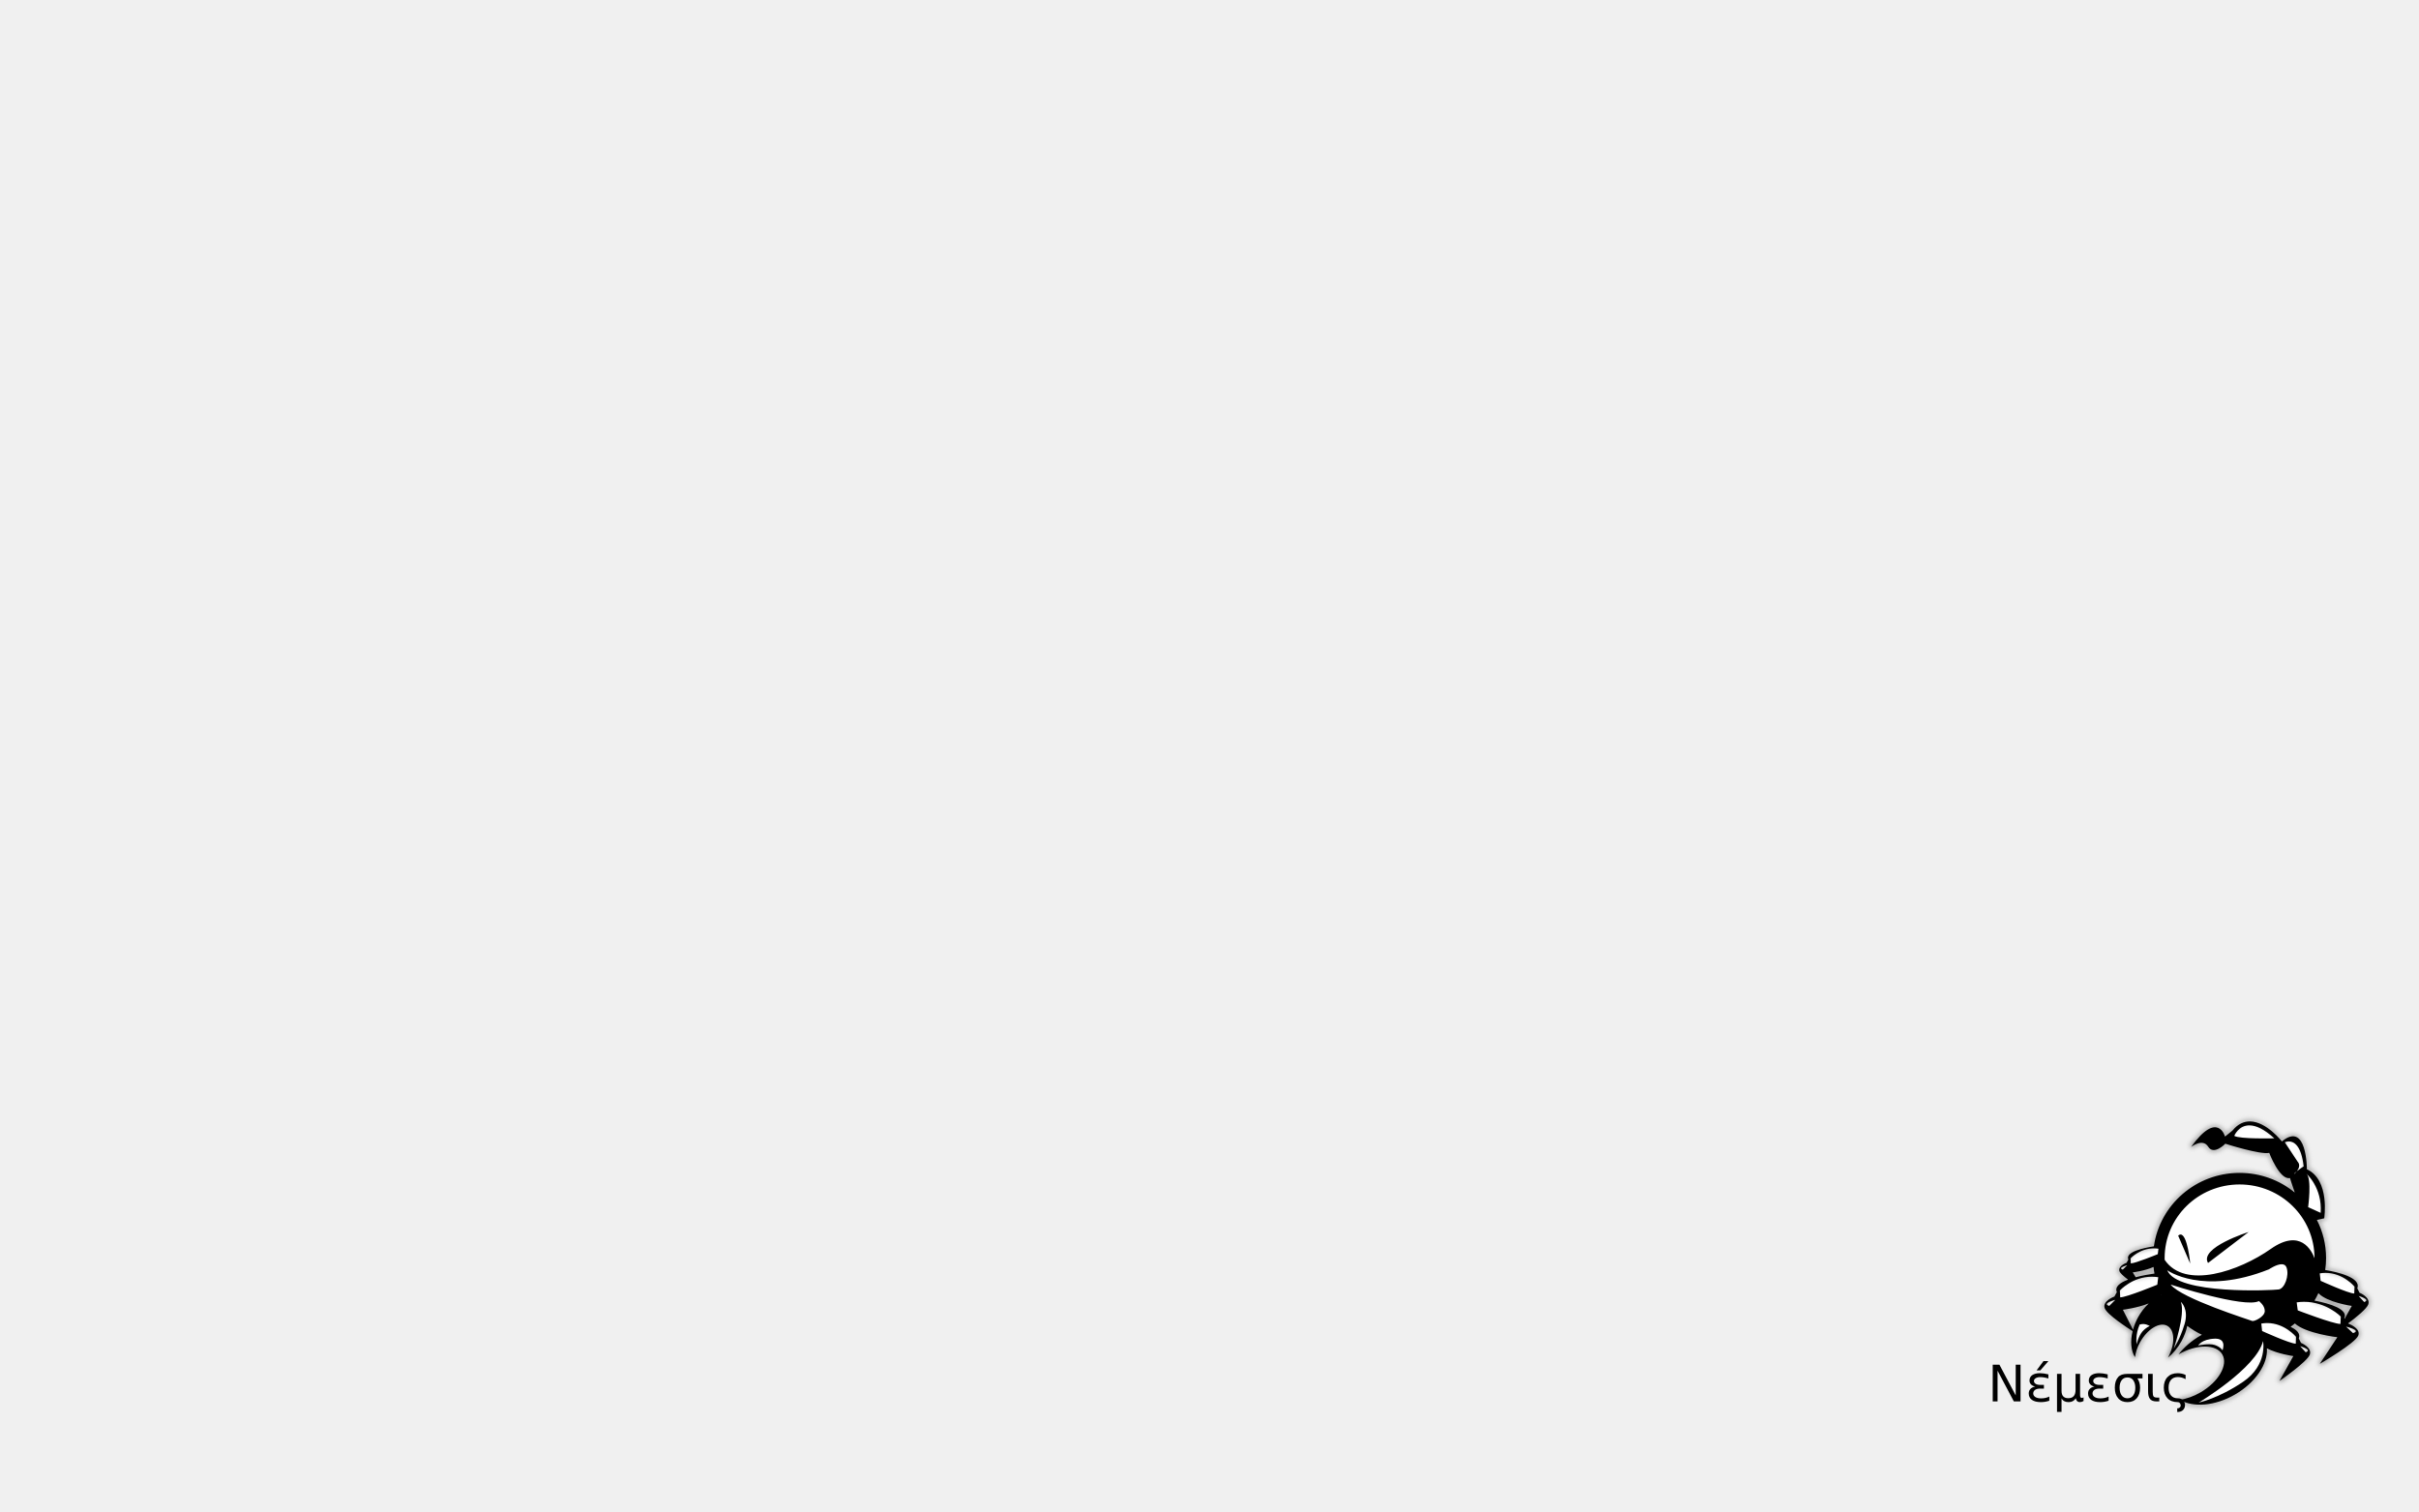
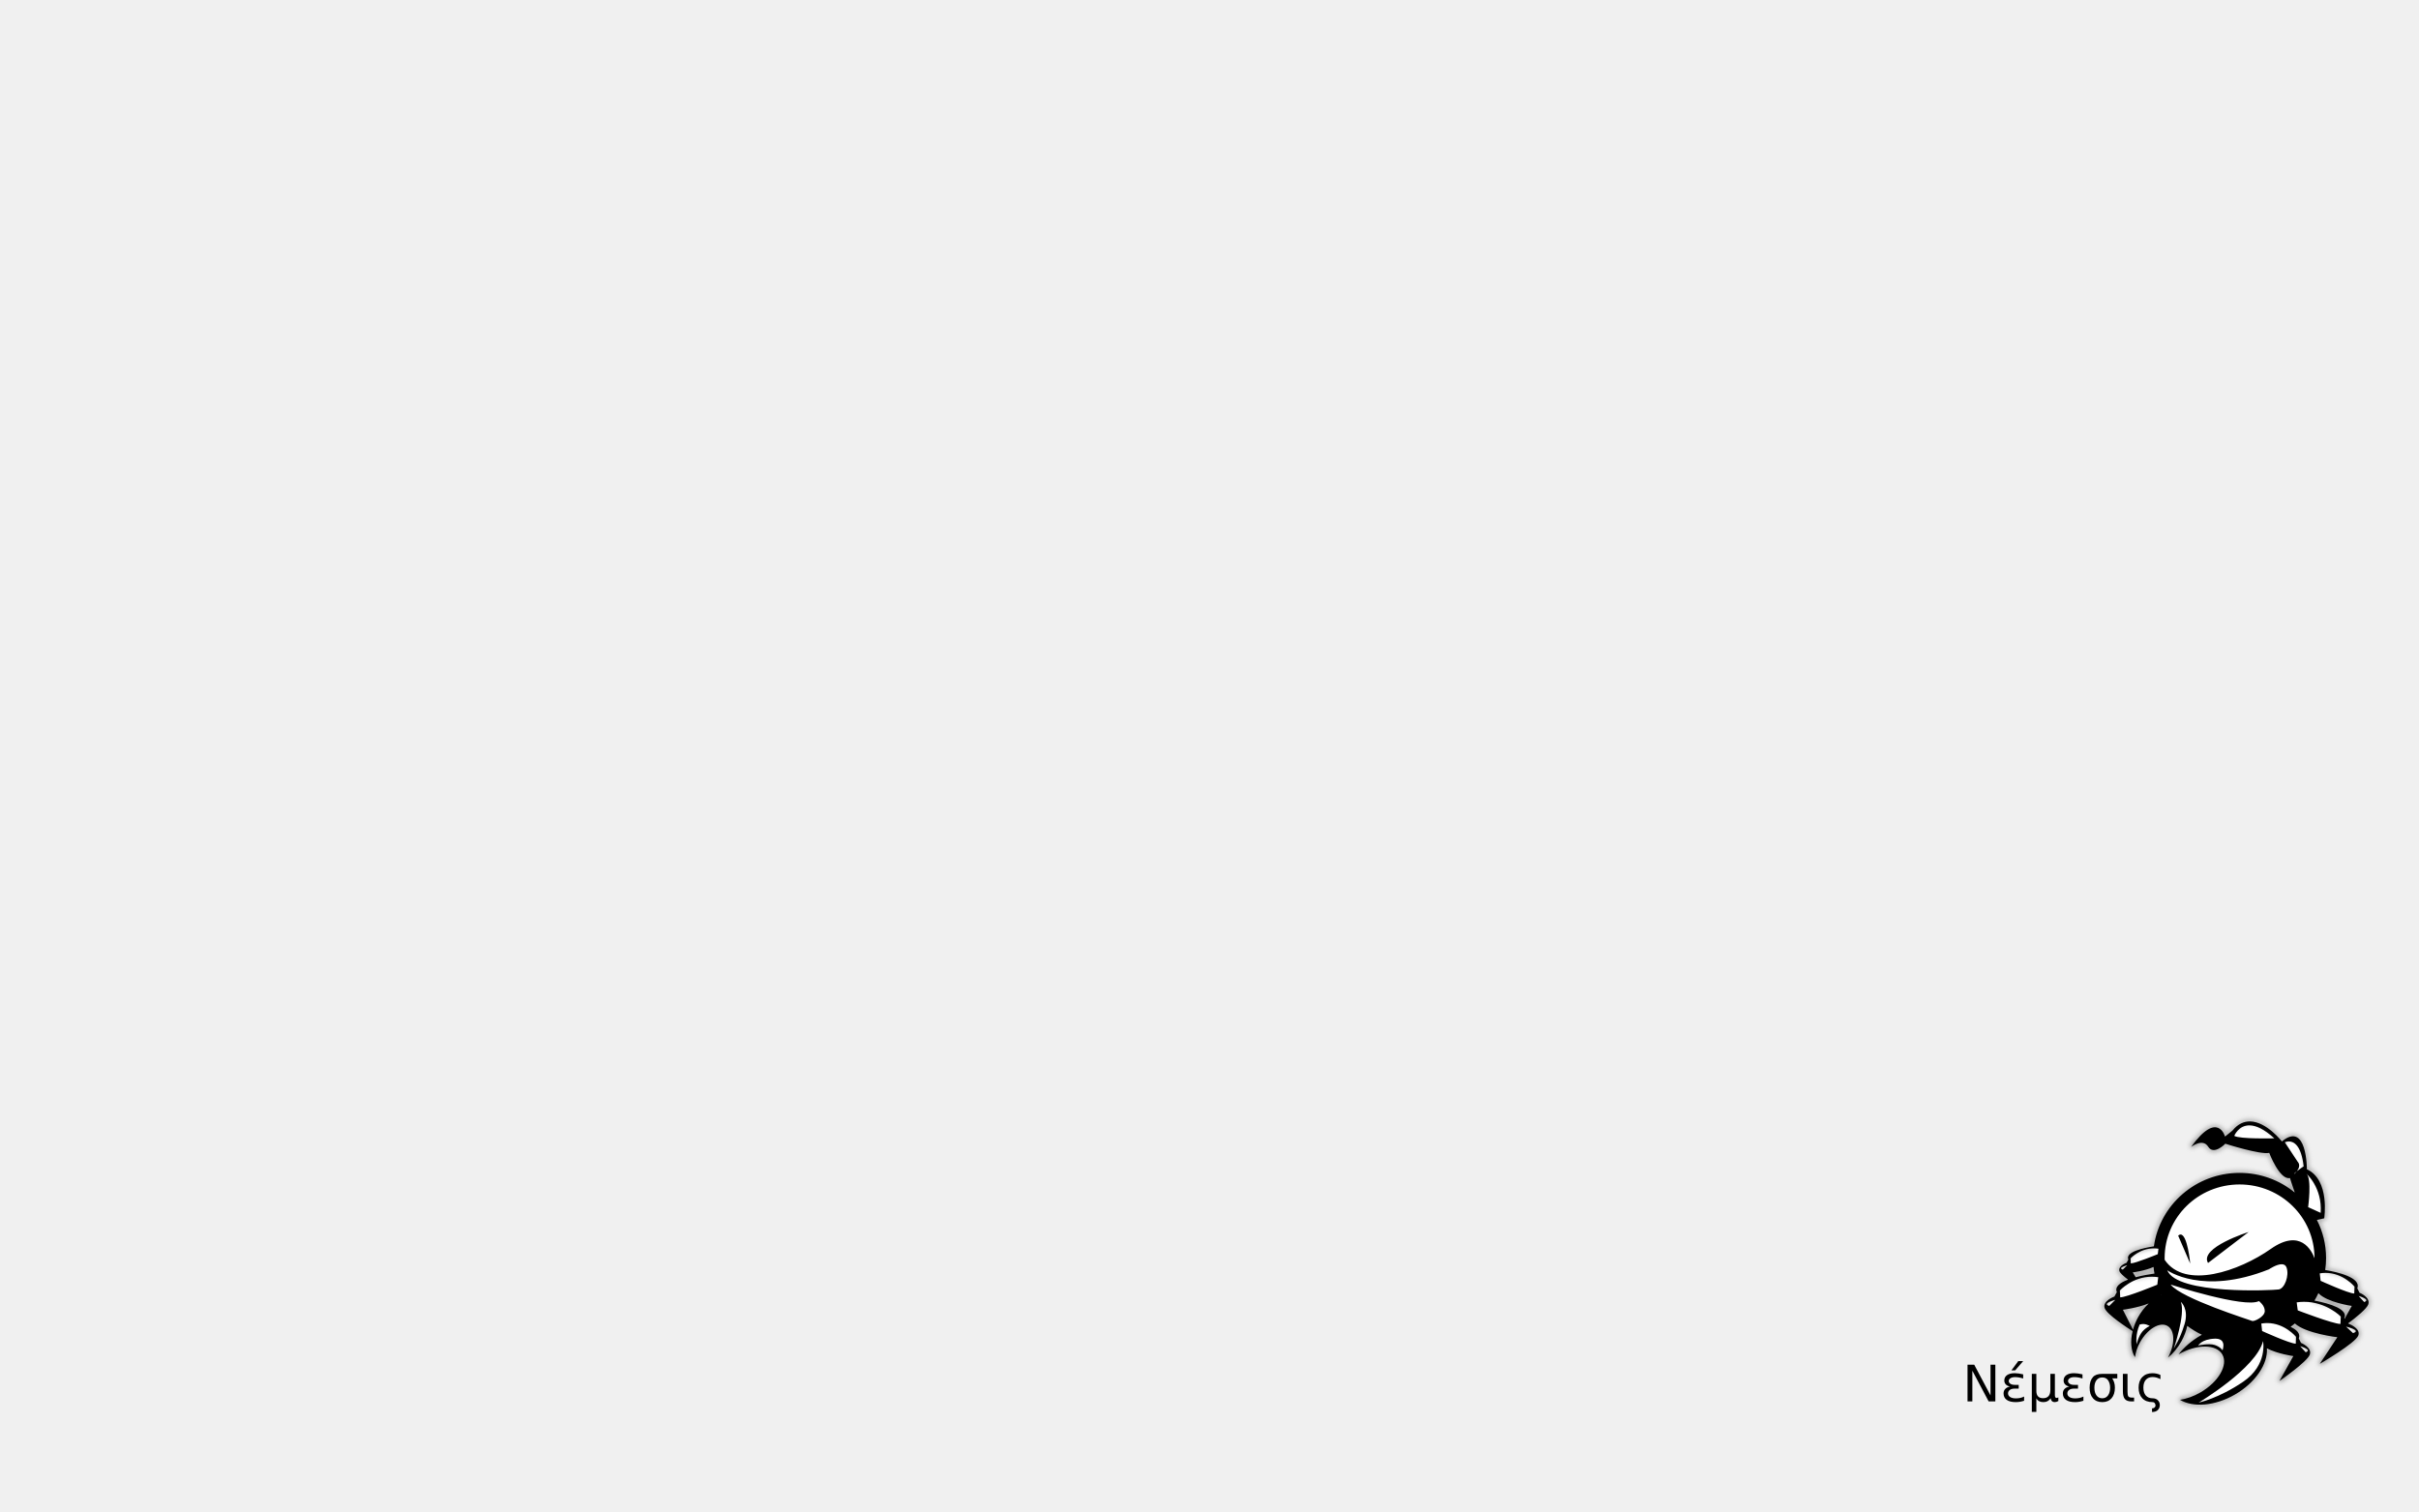
<svg xmlns="http://www.w3.org/2000/svg" width="1920" height="1200" id="svg2" version="1.1" style="display:inline;enable-background:new">
  <defs id="defs4">
    <filter id="filter6636" color-interpolation-filters="sRGB">
      <feGaussianBlur id="feGaussianBlur6638" stdDeviation="2" />
    </filter>
  </defs>
  <g id="layer6" style="display:inline">
    <g transform="translate(1423.697,436.0963)" id="layer1-7">
      <g transform="translate(-422.3603,466.6479)" id="fred" style="display:inline">
        <path id="path4615" d="m 784.648,-12.442 c 13.093,0.234 25.197,15.874 25.197,15.874 19.955,-16.469 19.83,22.098 19.83,22.098 18.564,8.568 13.758,38.955 13.758,38.955 l -5.795,1.285 c 4.653,9.114 7.282,19.403 7.282,30.287 0,3.213 -0.238,6.354 -0.68,9.449 9.819,1.663 28.715,6.023 25.449,14.514 l 1.739,3.502 c 0,0 8.757,3.503 7.005,9.197 -1.051,3.414 -9.478,10.26 -16.076,15.219 2.406,0.95 10.019,4.389 8.139,9.55 -2.224,6.101 -30.565,22.527 -30.565,22.527 l 13.884,-21.115 c 0,0 -24.899,-2.933 -33.664,-10.91 -1.109,0.912 -2.235,1.803 -3.402,2.646 4.824,2.294 8.001,5.323 6.501,9.222 l 1.764,3.502 c 0,0 8.757,3.503 7.005,9.197 -1.753,5.694 -24.089,21.015 -24.089,21.015 l 10.961,-19.704 c 0,0 -12.383,-1.714 -20.939,-6.148 0.899,12.249 -9.013,27.252 -25.45,36.713 -15.923,9.165 -33.235,10.362 -43.516,4.132 5.11,-0.772 10.715,-2.706 16.126,-5.821 14.43,-8.306 22.237,-21.821 17.437,-30.161 -4.784,-8.312 -20.307,-8.348 -34.697,-0.126 4.343,-5.621 10.328,-10.864 17.588,-15.043 0.286,-0.165 0.57,-0.319 0.857,-0.479 -4.101,-1.965 -7.967,-4.333 -11.566,-7.03 -0.87,3.996 -2.389,8.139 -4.611,12.17 -2.935,5.324 -6.663,9.725 -10.684,12.952 5.774,-10.551 5.566,-21.812 -0.529,-25.172 -6.116,-3.372 -15.836,2.496 -21.67,13.077 -2.188,3.968 -3.515,8.049 -4.006,11.767 -3.21,-5.082 -3.878,-12.638 -1.89,-20.662 -3.368,-2.131 -20.425,-13.116 -22.174,-18.268 -1.933,-5.694 7.736,-9.197 7.736,-9.197 l 1.915,-3.502 c -1.823,-4.298 2.633,-7.538 8.869,-9.903 -3.369,-2.574 -6.25,-5.145 -6.778,-6.702 -1.406,-4.145 5.644,-6.677 5.644,-6.677 l 1.386,-2.545 c -2.606,-6.143 12.368,-9.307 20.284,-10.533 4.637,-32.923 33.393,-58.307 68.008,-58.307 16.619,0 31.891,5.842 43.793,15.572 -2.223,-6.319 -3.78,-11.465 -3.78,-11.465 -8.229,1.811 -16.454,-19.956 -16.454,-19.956 -7.132,1.57 -34.848,-7.282 -34.848,-7.282 0,0 -9.149,9.47 -13.581,2.394 -4.433,-7.075 -13.581,0.126 -13.581,0.126 21.139,-29.383 26.936,-8.24 26.936,-8.24 l 5.871,-4.737 c 4.461,-5.413 9.325,-7.341 14.06,-7.257 z m -76.701,115.555 c -6.851,3.114 -16.479,4.309 -16.479,4.309 l 2.343,3.83 c 5.533,-1.477 11.084,-2.392 14.866,-2.923 -0.32,-1.714 -0.545,-3.459 -0.731,-5.216 z m 130.875,20.813 c -0.93,2.016 -1.98,3.966 -3.099,5.871 12.371,2.401 26.969,6.826 23.66,14.085 l 0.227,0.378 5.695,-10.23 c 0,0 -19.529,-2.704 -26.482,-10.104 z m -124.526,1.335 c -0.056,0.082 -0.093,0.171 -0.151,0.252 0.077,-0.03 0.149,-0.072 0.227,-0.101 -0.025,-0.05 -0.05,-0.101 -0.076,-0.151 z m -10.205,6.828 c -9.144,3.591 -20.435,4.989 -20.435,4.989 l 7.987,15.824 c 0.906,-3.262 2.212,-6.572 4.006,-9.827 2.375,-4.309 5.288,-8.016 8.441,-10.986 z" style="color:#000000;fill:#ffffff;fill-opacity:1;stroke:#7d7d7d;stroke-width:2;stroke-linecap:square;stroke-linejoin:bevel;stroke-miterlimit:4;stroke-opacity:1;stroke-dasharray:none;marker:none;visibility:visible;display:inline;overflow:visible;filter:url(#filter6636)" />
        <path style="color:#000000;fill:#000000;fill-opacity:1;stroke:none;stroke-width:7;marker:none;visibility:visible;display:inline;overflow:visible" d="m 784.648,-12.442 c 13.093,0.234 25.197,15.874 25.197,15.874 19.955,-16.469 19.83,22.098 19.83,22.098 18.564,8.568 13.758,38.955 13.758,38.955 l -5.795,1.285 c 4.653,9.114 7.282,19.403 7.282,30.287 0,3.213 -0.238,6.354 -0.68,9.449 9.819,1.663 28.715,6.023 25.449,14.514 l 1.739,3.502 c 0,0 8.757,3.503 7.005,9.197 -1.051,3.414 -9.478,10.26 -16.076,15.219 2.406,0.95 10.019,4.389 8.139,9.55 -2.224,6.101 -30.565,22.527 -30.565,22.527 l 13.884,-21.115 c 0,0 -24.899,-2.933 -33.664,-10.91 -1.109,0.912 -2.235,1.803 -3.402,2.646 4.824,2.294 8.001,5.323 6.501,9.222 l 1.764,3.502 c 0,0 8.757,3.503 7.005,9.197 -1.753,5.694 -24.089,21.015 -24.089,21.015 l 10.961,-19.704 c 0,0 -12.383,-1.714 -20.939,-6.148 0.899,12.249 -9.013,27.252 -25.45,36.713 -15.923,9.165 -33.235,10.362 -43.516,4.132 5.11,-0.772 10.715,-2.706 16.126,-5.821 14.43,-8.306 22.237,-21.821 17.437,-30.161 -4.784,-8.312 -20.307,-8.348 -34.697,-0.126 4.343,-5.621 10.328,-10.864 17.588,-15.043 0.286,-0.165 0.57,-0.319 0.857,-0.479 -4.101,-1.965 -7.967,-4.333 -11.566,-7.03 -0.87,3.996 -2.389,8.139 -4.611,12.17 -2.935,5.324 -6.663,9.725 -10.684,12.952 5.774,-10.551 5.566,-21.812 -0.529,-25.172 -6.116,-3.372 -15.836,2.496 -21.67,13.077 -2.188,3.968 -3.515,8.049 -4.006,11.767 -3.21,-5.082 -3.878,-12.638 -1.89,-20.662 -3.368,-2.131 -20.425,-13.116 -22.174,-18.268 -1.933,-5.694 7.736,-9.197 7.736,-9.197 l 1.915,-3.502 c -1.823,-4.298 2.633,-7.538 8.869,-9.903 -3.369,-2.574 -6.25,-5.145 -6.778,-6.702 -1.406,-4.145 5.644,-6.677 5.644,-6.677 l 1.386,-2.545 c -2.606,-6.143 12.368,-9.307 20.284,-10.533 4.637,-32.923 33.393,-58.307 68.008,-58.307 16.619,0 31.891,5.842 43.793,15.572 -2.223,-6.319 -3.78,-11.465 -3.78,-11.465 -8.229,1.811 -16.454,-19.956 -16.454,-19.956 -7.132,1.57 -34.848,-7.282 -34.848,-7.282 0,0 -9.149,9.47 -13.581,2.394 -4.433,-7.075 -13.581,0.126 -13.581,0.126 21.139,-29.383 26.936,-8.24 26.936,-8.24 l 5.871,-4.737 c 4.461,-5.413 9.325,-7.341 14.06,-7.257 z m -0.201,3.124 c -9.096,-0.285 -12.422,8.341 -12.422,8.34 4.174,2.669 31.824,1.965 31.824,1.965 -8.295,-7.576 -14.637,-10.156 -19.402,-10.306 z m 31.119,12.75 c -1.991,-0.062 -3.402,0.68 -3.402,0.68 l 10.079,15.27 c 2.433,2.64 1.043,5.634 -0.504,7.66 -1.209,0.964 -2.166,1.862 -2.217,2.343 0,0 1.143,-0.937 2.217,-2.343 2.248,-1.793 5.392,-3.805 5.392,-3.805 C 825.232,6.589 819.366,3.551 815.565,3.432 z m 13.733,25.601 c 4.457,3.952 1.361,26.583 1.361,26.583 l 9.978,4.536 C 842.055,40.112 829.298,29.033 829.298,29.033 z m -53.066,8.567 c -32.93,0 -59.466,26.179 -59.466,58.458 0,0.466 0.015,0.922 0.025,1.386 16.162,23.895 59.177,8.94 84.159,-8.617 23.708,-16.661 32.584,1.371 34.772,7.358 5e-5,-0.043 0,-0.084 0,-0.126 0,-32.279 -26.561,-58.458 -59.491,-58.458 z m 7.207,37.746 -32.228,24.593 c -7.183,-12.19 32.228,-24.593 32.228,-24.593 z m -54.099,1.991 c 5.586,-0.179 7.736,23.081 7.736,23.081 l -9.575,-22.199 c 0.653,-0.571 1.261,-0.863 1.839,-0.882 z m -21.115,11.011 c -11.293,-0.045 -18.52,7.937 -18.52,7.937 l 0.176,3.981 c 3.69,0 21.443,-7.332 21.443,-7.332 l 0.529,-4.309 c -1.252,-0.194 -2.46,-0.272 -3.628,-0.277 z m 101.596,12.599 c -4.248,-0.106 -10.255,4.032 -10.255,4.032 -52.784,21.051 -80.733,0.731 -80.733,0.731 7.763,19.598 83.835,15.971 88.493,15.244 4.658,-0.726 8.526,-10.904 6.198,-17.437 -0.655,-1.837 -2.042,-2.529 -3.704,-2.57 z m -122.737,0.756 c 0,0 -8.097,2.069 -3.528,3.502 l 3.528,-3.502 z m 20.863,1.411 c -6.851,3.114 -16.479,4.309 -16.479,4.309 l 2.343,3.83 c 5.533,-1.477 11.084,-2.392 14.866,-2.923 -0.32,-1.714 -0.545,-3.459 -0.731,-5.216 z M 844.416,107.8 c -1.456,0.007 -2.95,0.136 -4.51,0.403 l 0.655,5.896 c 0,0 22.111,10.079 26.709,10.079 l 0.227,-5.468 c 0,0 -9.01,-10.973 -23.081,-10.91 z m -137.729,3.049 c -15.52,-0.062 -25.449,10.91 -25.449,10.91 l 0.252,5.468 c 5.072,0 29.456,-10.054 29.456,-10.054 l 0.731,-5.921 c -1.721,-0.267 -3.384,-0.397 -4.989,-0.403 z m 14.816,6.224 c 8.68,11.166 63.421,28.245 64.757,28.901 1.336,0.657 10.003,-3.289 10.003,-7.887 0,-4.598 -4.661,-7.887 -4.661,-7.887 -11.349,5.912 -70.099,-13.128 -70.099,-13.128 z m 117.319,6.854 c -0.93,2.016 -1.98,3.966 -3.099,5.871 12.371,2.401 26.969,6.826 23.66,14.085 l 0.227,0.378 5.695,-10.23 c 0,0 -19.529,-2.704 -26.482,-10.104 z m -124.526,1.335 c -0.056,0.082 -0.093,0.171 -0.151,0.252 0.077,-0.03 0.149,-0.072 0.227,-0.101 -0.025,-0.05 -0.05,-0.101 -0.076,-0.151 z m 156.476,0.882 4.384,4.813 c 5.694,-1.971 -4.384,-4.813 -4.384,-4.813 z m -193.163,3.074 c 0,0 -11.092,2.842 -4.813,4.813 l 4.813,-4.813 z m 149.723,1.562 c -1.848,0.007 -3.765,0.142 -5.745,0.428 l 0.832,6.35 c 0,0 28.054,10.785 33.891,10.785 l 0.277,-5.871 c 0,0 -11.394,-11.758 -29.254,-11.692 z m -97.69,0.025 c 3.828,10.07 -5.695,37.091 -5.695,37.091 0,0 4.95,-7.04 8.617,-19.301 3.668,-12.261 -2.923,-17.789 -2.923,-17.789 z m -25.55,1.285 c -9.144,3.591 -20.435,4.989 -20.435,4.989 l 7.987,15.824 c 0.906,-3.262 2.212,-6.572 4.006,-9.827 2.375,-4.309 5.288,-8.016 8.441,-10.986 z m 93.911,15.547 c -1.456,0.007 -2.95,0.136 -4.51,0.403 l 0.655,5.921 c 0,0 22.111,10.054 26.709,10.054 l 0.202,-5.468 c 0,0 -8.984,-10.973 -23.056,-10.911 z m -97.917,0.781 c -0.209,-0.011 -0.413,-0.006 -0.63,0 -0.803,0.015 -1.652,0.143 -2.545,0.428 -3.598,8.106 -2.394,15.748 -2.394,15.748 0,0 1.59,-6.775 4.611,-10.205 3.021,-3.43 5.846,-4.359 5.846,-4.359 0.377,0.287 -1.755,-1.448 -4.888,-1.613 z m 160.684,2.041 5.543,5.14 c 7.227,-2.112 -5.543,-5.14 -5.543,-5.14 z m -103.309,9.575 c -0.298,-0.008 -0.606,-0.012 -0.932,0 -10.46,0.387 -13.178,5.443 -13.178,5.443 0,0 8.529,-1.953 13.178,-0.403 4.649,1.55 6.198,4.258 6.198,4.258 -0.375,0.751 3.971,-9.037 -5.266,-9.298 z m 37.418,1.94 c -5.506,21.643 -51.126,48.833 -51.126,48.833 0,0 15.711,-3.225 35.377,-16.58 19.666,-13.354 15.748,-32.253 15.748,-32.253 z m 29.481,4.032 4.384,4.813 c 5.694,-1.971 -4.384,-4.813 -4.384,-4.813 z" id="outline" />
      </g>
    </g>
-     <text xml:space="preserve" style="font-size:40px;font-style:normal;font-weight:normal;line-height:125%;letter-spacing:0px;word-spacing:0px;fill:#000000;fill-opacity:1;stroke:none;font-family:Bitstream Vera Sans" x="1577.739" y="1112.592" id="text2988">
-       <tspan id="tspan2990" x="1577.739" y="1112.592">Νέμεσις</tspan>
+     <text xml:space="preserve" style="font-size:40px;font-style:normal;font-weight:normal;line-height:125%;letter-spacing:0px;word-spacing:0px;fill:#000000;fill-opacity:1;stroke:none;font-family:Bitstream Vera Sans" x="1557.739" y="1112.592" id="text2988">
+       <tspan id="tspan2990" x="1557.739" y="1112.592">Νέμεσις</tspan>
    </text>
  </g>
</svg>
